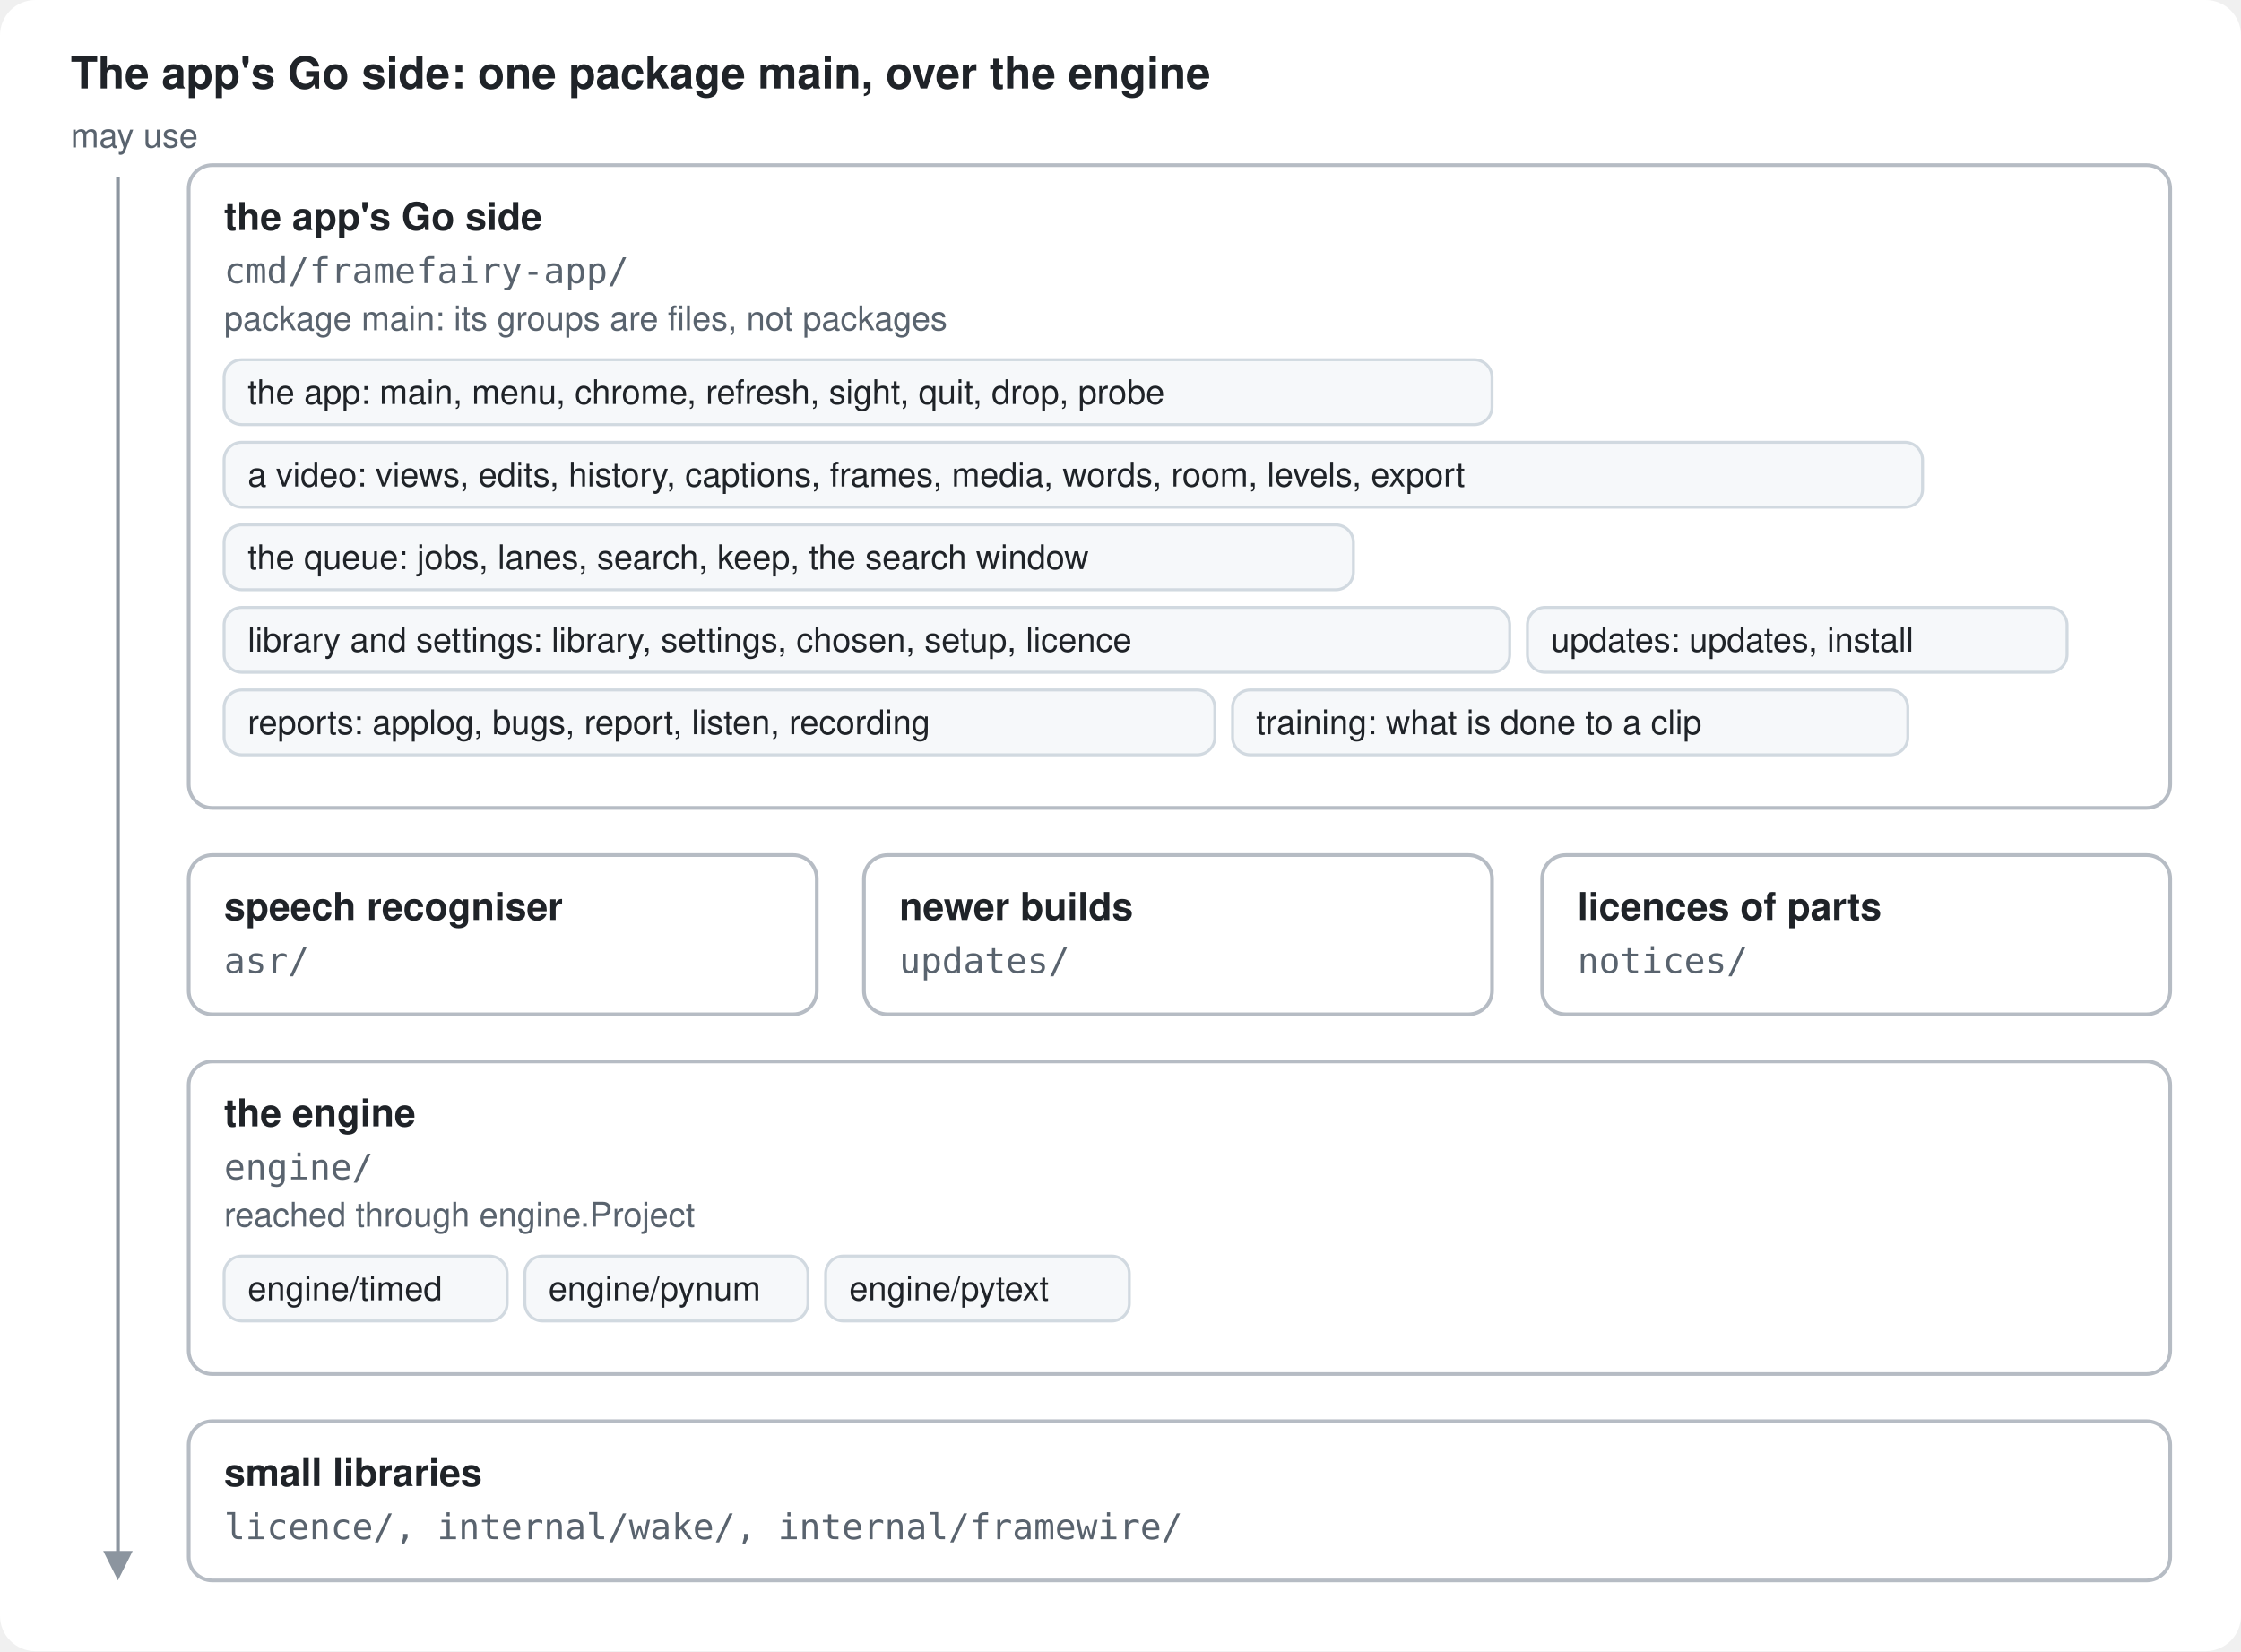
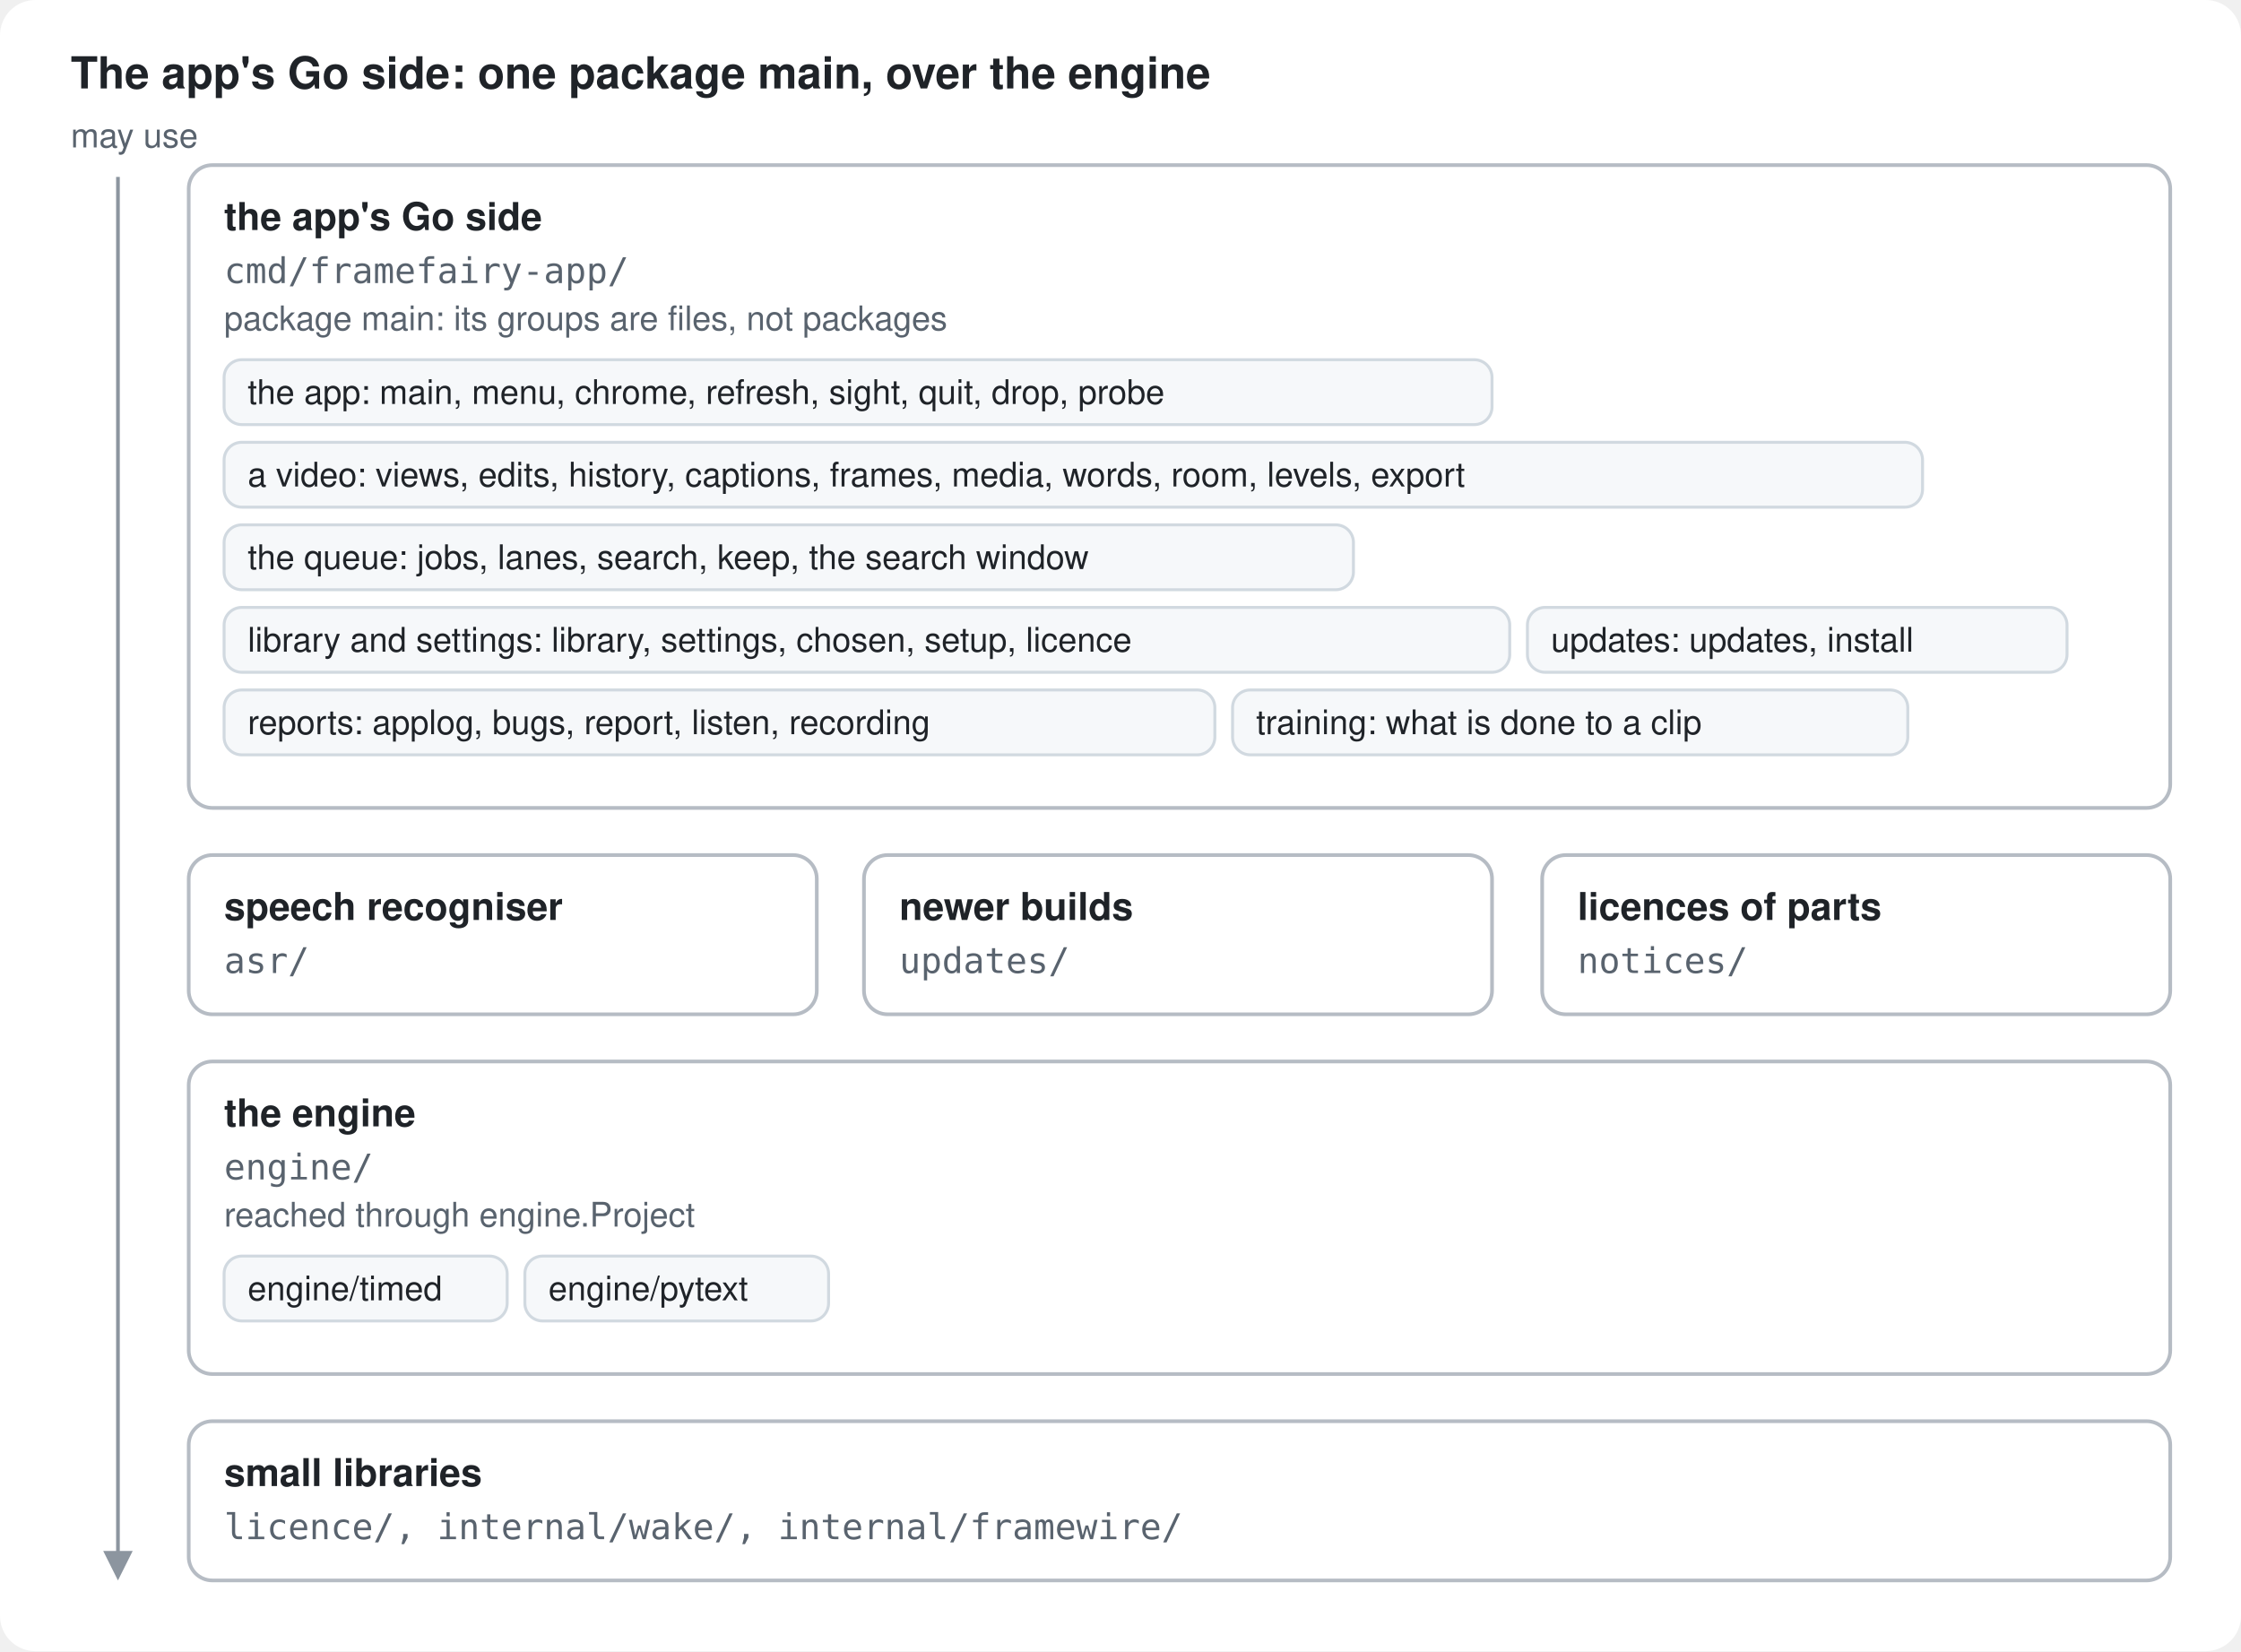
<svg xmlns="http://www.w3.org/2000/svg" viewBox="0 0 760 560" width="760" height="560" role="img" aria-label="The app's Go side: one package main, over the engine">
  <style>
.t{font:600 15px -apple-system,BlinkMacSystemFont,"Segoe UI",Helvetica,Arial,sans-serif;fill:#1f2328}
.n{font:600 13px -apple-system,BlinkMacSystemFont,"Segoe UI",Helvetica,Arial,sans-serif;fill:#1f2328}
.p{font:12px ui-monospace,SFMono-Regular,Menlo,Consolas,monospace;fill:#59636e}
.q{font:11.5px -apple-system,BlinkMacSystemFont,"Segoe UI",Helvetica,Arial,sans-serif;fill:#59636e}
.c{font:11.5px -apple-system,BlinkMacSystemFont,"Segoe UI",Helvetica,Arial,sans-serif;fill:#1f2328}
.bg{fill:#ffffff}
.box{fill:none;stroke:#b6bcc4;stroke-width:1.25}
.dash{fill:none;stroke:#b6bcc4;stroke-width:1.25;stroke-dasharray:4 4}
.tint{fill:#f1f3f5;stroke:#b6bcc4;stroke-width:1.25}
.chip{fill:#f6f8fa;stroke:#d1d9e0;stroke-width:1}
.ax{stroke:#8c959f;stroke-width:1.25;fill:none}
.ah{fill:#8c959f}
@media (prefers-color-scheme:dark){
.bg{fill:#0d1117}
.t,.n,.c{fill:#f0f6fc}.p,.q{fill:#9198a1}
.box,.dash{stroke:#5d6570}.tint{fill:#1c2128;stroke:#5d6570}
.chip{fill:#212830;stroke:#3d444d}.ax{stroke:#7d8590}.ah{fill:#7d8590}}
</style>
  <rect class="bg" width="760" height="560" rx="12" />
  <text class="t" x="24" y="30">The app's Go side: one package main, over the engine</text>
  <text class="q" x="24" y="50">may use</text>
  <path class="ax" d="M40 60V530" />
  <path class="ah" d="M35 526L40 536L45 526z" />
  <rect class="box" x="64" y="56" width="672" height="218" rx="8" />
  <text class="n" x="76" y="78">the app's Go side</text>
  <text class="p" x="76" y="96">cmd/framefairy-app/</text>
  <text class="q" x="76" y="112">package main: its groups are files, not packages</text>
  <rect class="chip" x="76" y="122" width="430" height="22" rx="6" />
  <text class="c" x="84" y="137">the app: main, menu, chrome, refresh, sight, quit, drop, probe</text>
  <rect class="chip" x="76" y="150" width="576" height="22" rx="6" />
  <text class="c" x="84" y="165">a video: views, edits, history, captions, frames, media, words, room, levels, export</text>
  <rect class="chip" x="76" y="178" width="383" height="22" rx="6" />
  <text class="c" x="84" y="193">the queue: jobs, lanes, search, keep, the search window</text>
  <rect class="chip" x="76" y="206" width="436" height="22" rx="6" />
  <text class="c" x="84" y="221">library and settings: library, settings, chosen, setup, licence</text>
  <rect class="chip" x="518" y="206" width="183" height="22" rx="6" />
  <text class="c" x="526" y="221">updates: updates, install</text>
  <rect class="chip" x="76" y="234" width="336" height="22" rx="6" />
  <text class="c" x="84" y="249">reports: applog, bugs, report, listen, recording</text>
  <rect class="chip" x="418" y="234" width="229" height="22" rx="6" />
  <text class="c" x="426" y="249">training: what is done to a clip</text>
  <rect class="box" x="64" y="290" width="213" height="54" rx="8" />
  <text class="n" x="76" y="312">speech recogniser</text>
  <text class="p" x="76" y="330">asr/</text>
  <rect class="box" x="293" y="290" width="213" height="54" rx="8" />
  <text class="n" x="305" y="312">newer builds</text>
  <text class="p" x="305" y="330">updates/</text>
  <rect class="box" x="523" y="290" width="213" height="54" rx="8" />
  <text class="n" x="535" y="312">licences of parts</text>
  <text class="p" x="535" y="330">notices/</text>
  <rect class="box" x="64" y="360" width="672" height="106" rx="8" />
  <text class="n" x="76" y="382">the engine</text>
  <text class="p" x="76" y="400">engine/</text>
  <text class="q" x="76" y="416">reached through engine.Project</text>
  <rect class="chip" x="76" y="426" width="96" height="22" rx="6" />
  <text class="c" x="84" y="441">engine/timed</text>
-   <rect class="chip" x="178" y="426" width="96" height="22" rx="6" />
-   <text class="c" x="186" y="441">engine/pynum</text>
-   <rect class="chip" x="280" y="426" width="103" height="22" rx="6" />
-   <text class="c" x="288" y="441">engine/pytext</text>
+   <rect class="chip" x="178" y="426" width="103" height="22" rx="6" />
+   <text class="c" x="186" y="441">engine/pytext</text>
  <rect class="box" x="64" y="482" width="672" height="54" rx="8" />
  <text class="n" x="76" y="504">small libraries</text>
  <text class="p" x="76" y="522">licence/, internal/wake/, internal/framewire/</text>
</svg>
